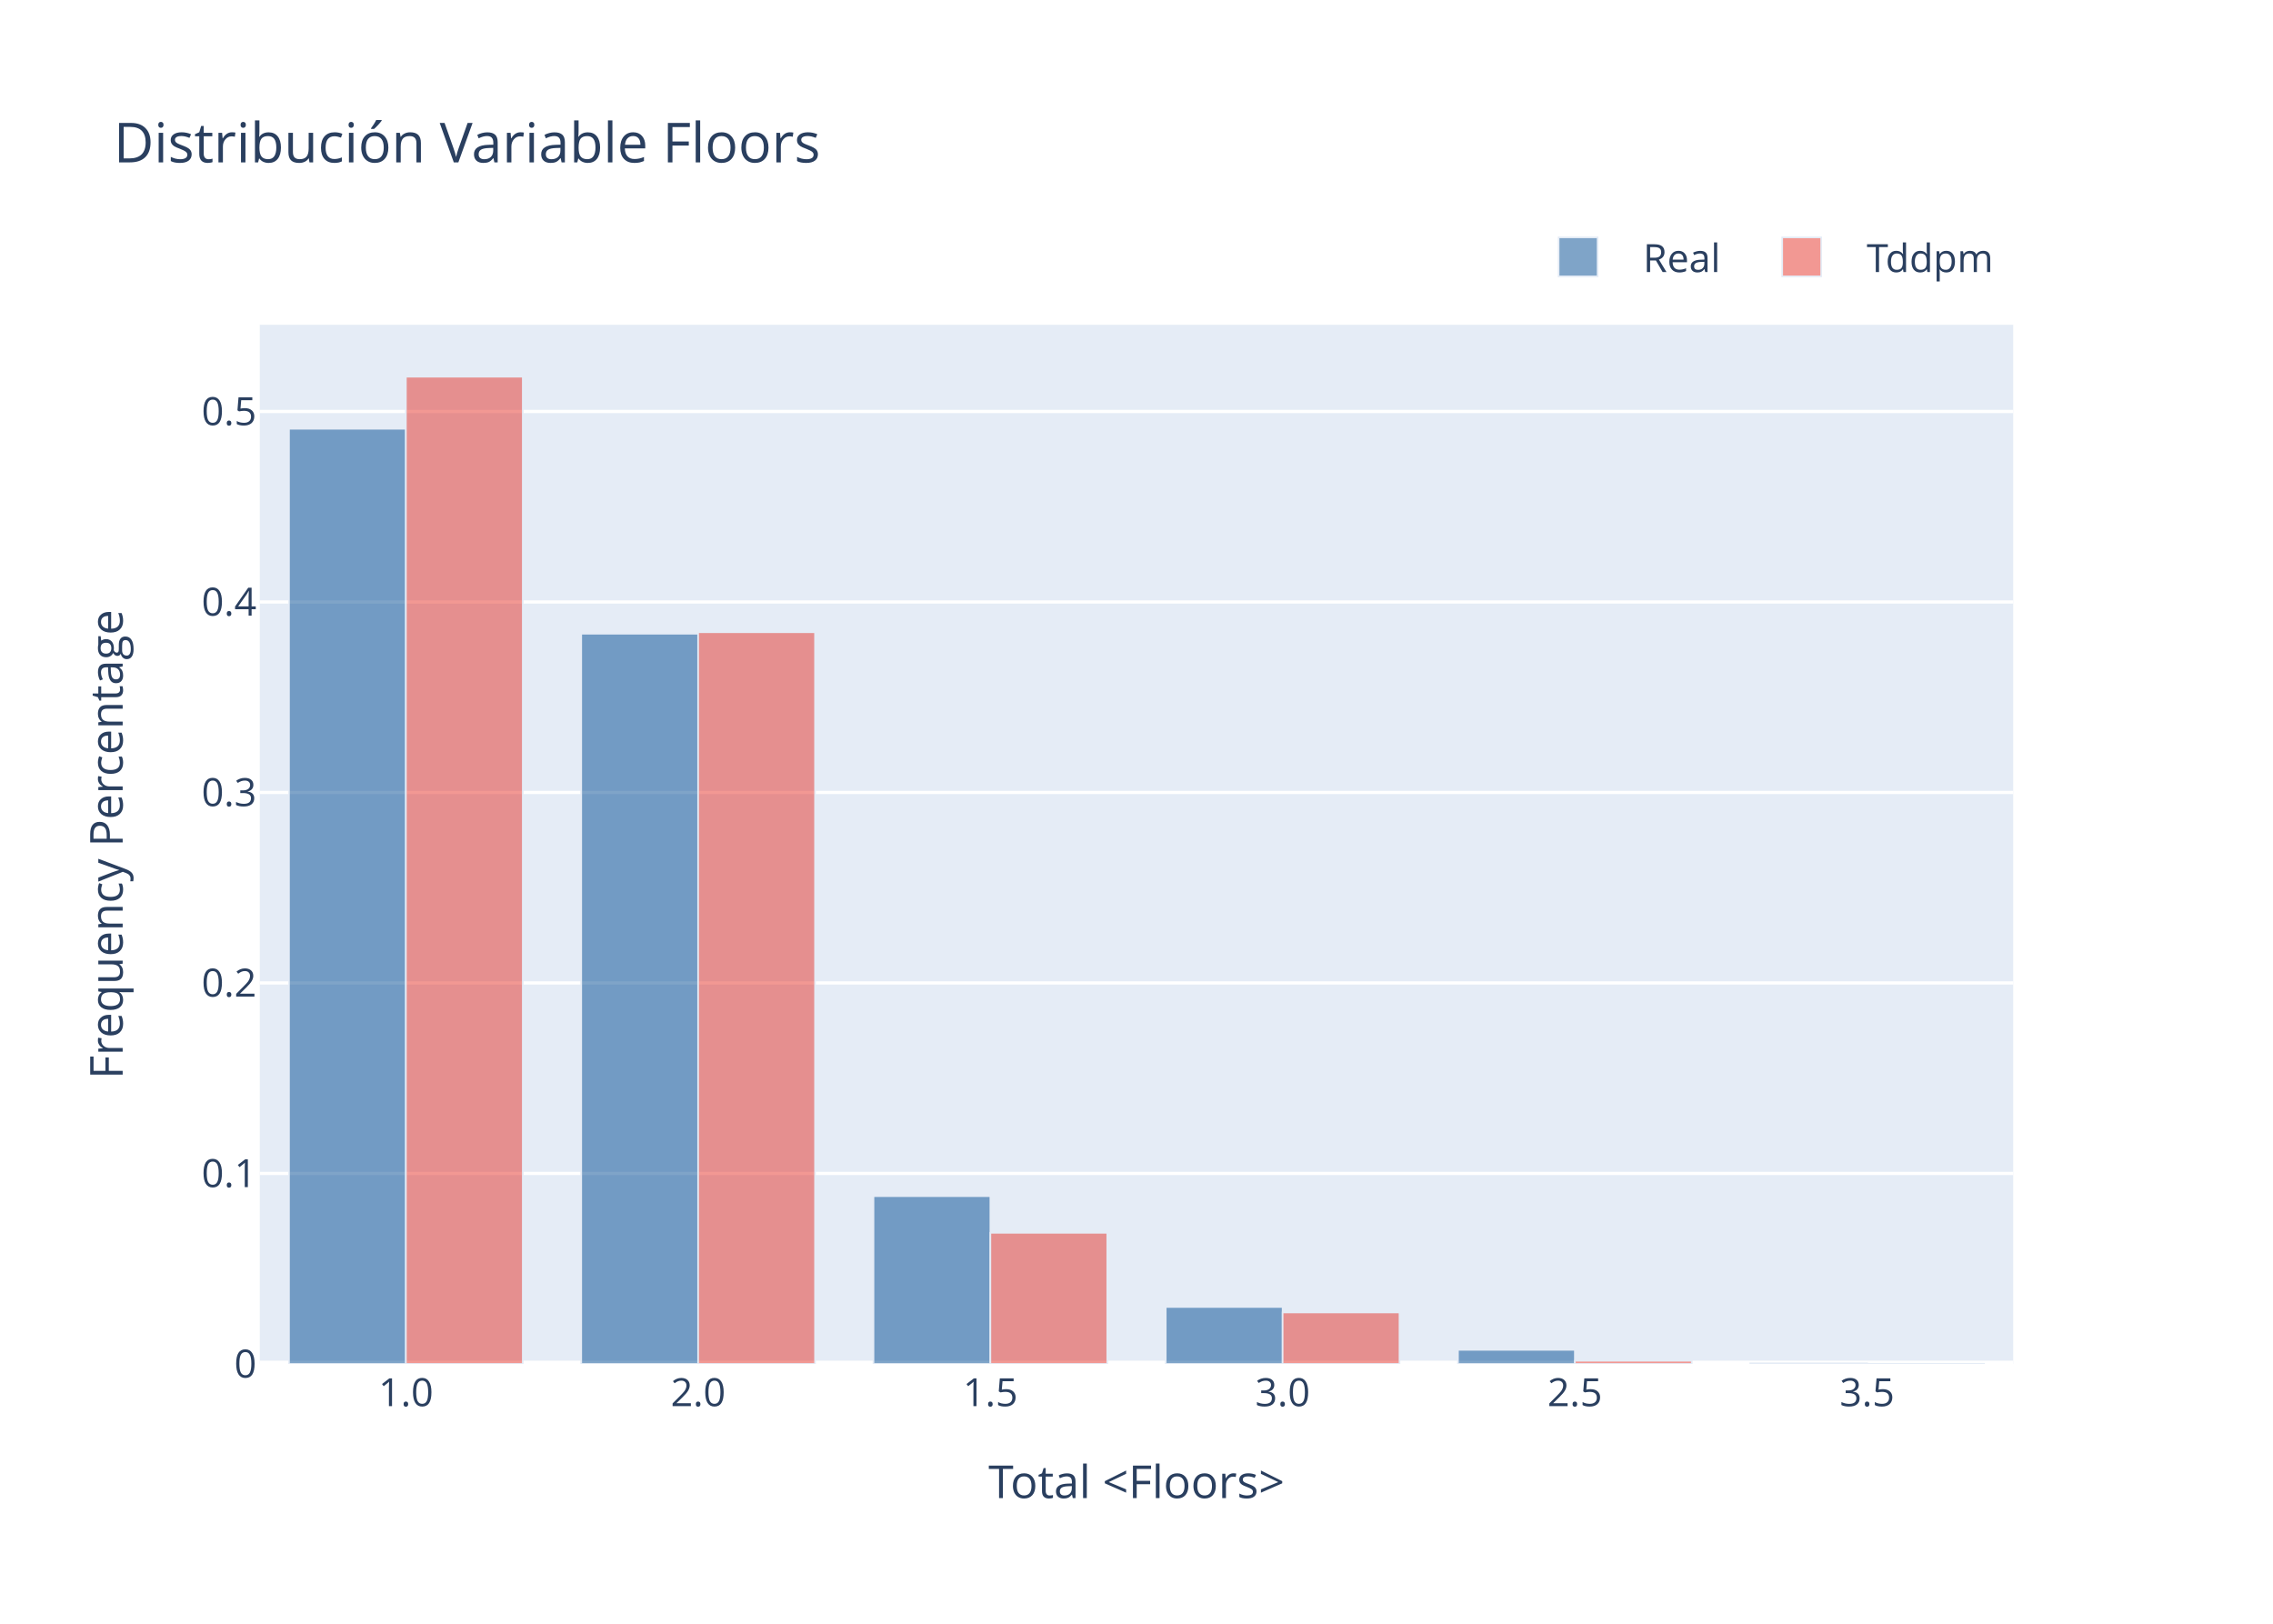
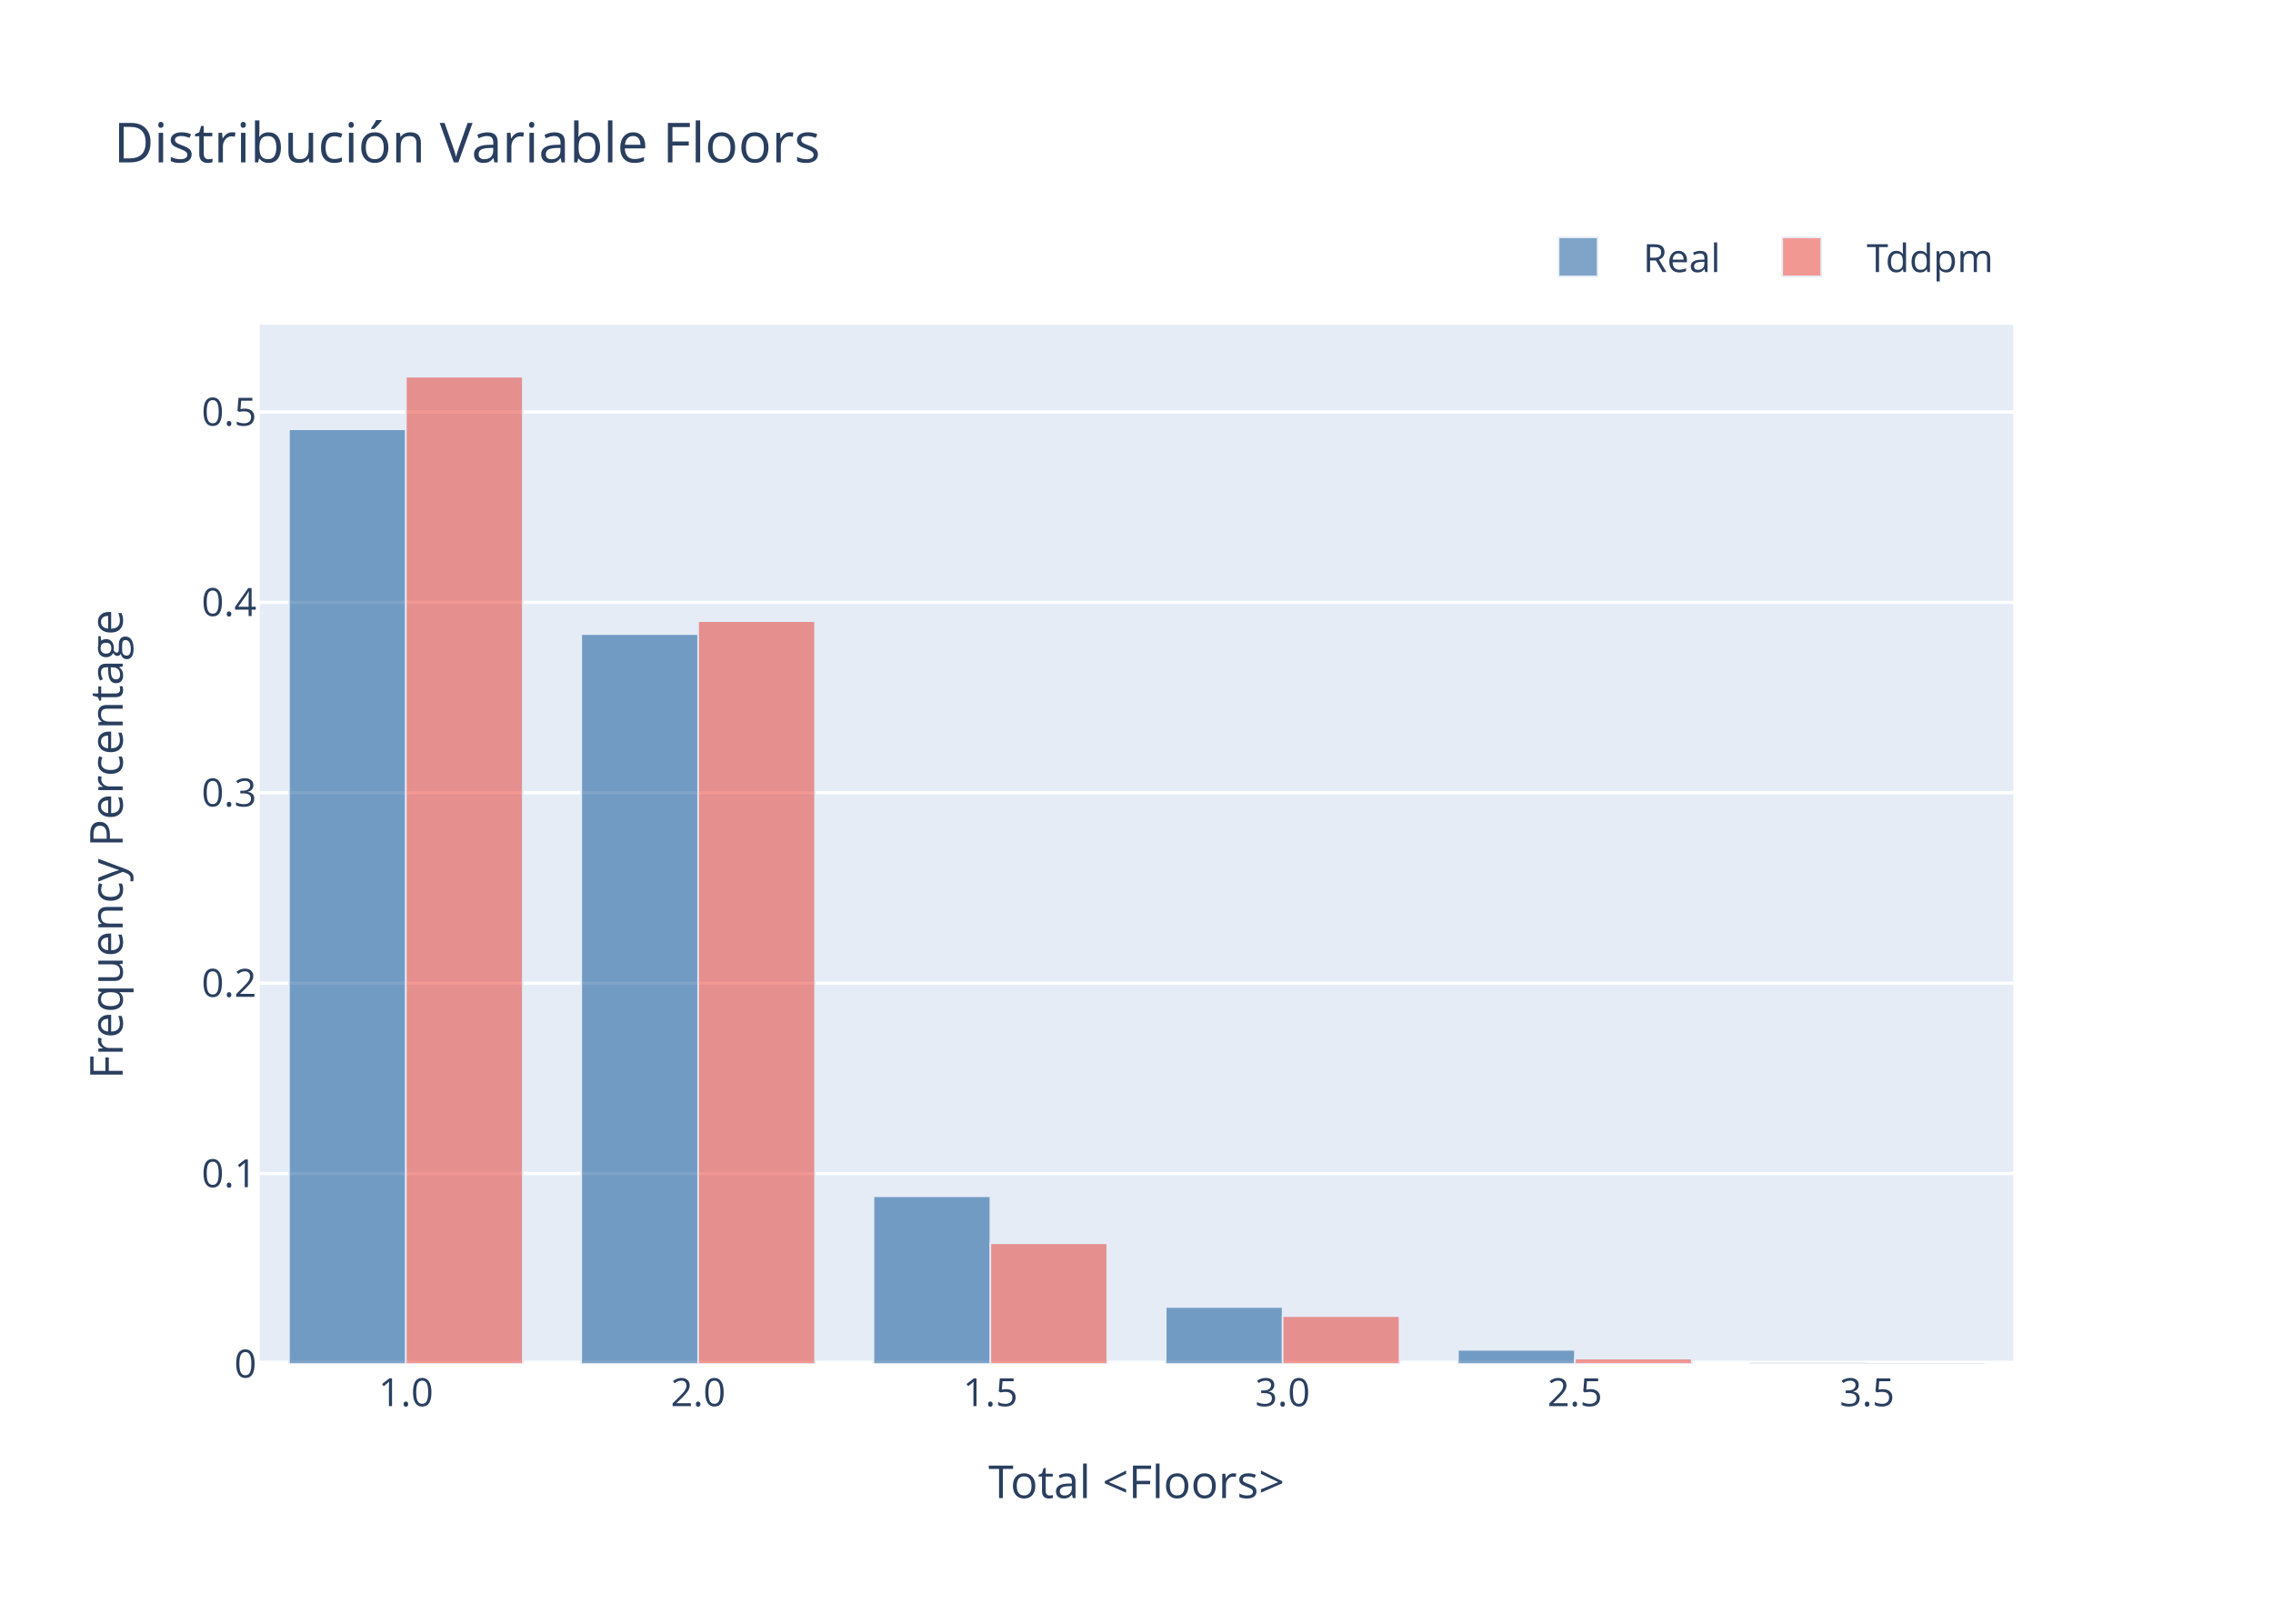
<svg xmlns="http://www.w3.org/2000/svg" class="main-svg" width="700" height="500" style="" viewBox="0 0 700 500">
  <rect x="0" y="0" width="700" height="500" style="fill: rgb(255, 255, 255); fill-opacity: 1;" />
-   <defs id="defs-929d0a">
+   <defs id="defs-aadf4a">
    <g class="clips">
-       <clipPath id="clip929d0axyplot" class="plotclip">
+       <clipPath id="clipaadf4axyplot" class="plotclip">
        <rect width="540" height="320" />
      </clipPath>
-       <clipPath class="axesclip" id="clip929d0ax">
+       <clipPath class="axesclip" id="clipaadf4ax">
        <rect x="80" y="0" width="540" height="500" />
      </clipPath>
-       <clipPath class="axesclip" id="clip929d0ay">
+       <clipPath class="axesclip" id="clipaadf4ay">
        <rect x="0" y="100" width="700" height="320" />
      </clipPath>
-       <clipPath class="axesclip" id="clip929d0axy">
+       <clipPath class="axesclip" id="clipaadf4axy">
        <rect x="80" y="100" width="540" height="320" />
      </clipPath>
    </g>
    <g class="gradients" />
    <g class="patterns" />
  </defs>
  <g class="bglayer">
    <rect class="bg" x="80" y="100" width="540" height="320" style="fill: rgb(229, 236, 246); fill-opacity: 1; stroke-width: 0;" />
  </g>
  <g class="layer-below">
    <g class="imagelayer" />
    <g class="shapelayer" />
  </g>
  <g class="cartesianlayer">
    <g class="subplot xy">
      <g class="layer-subplot">
        <g class="shapelayer" />
        <g class="imagelayer" />
      </g>
      <g class="minor-gridlayer">
        <g class="x" />
        <g class="y" />
      </g>
      <g class="gridlayer">
        <g class="x" />
        <g class="y">
-           <path class="ygrid crisp" transform="translate(0,361.34)" d="M80,0h540" style="stroke: rgb(255, 255, 255); stroke-opacity: 1; stroke-width: 1px;" />
-           <path class="ygrid crisp" transform="translate(0,302.68)" d="M80,0h540" style="stroke: rgb(255, 255, 255); stroke-opacity: 1; stroke-width: 1px;" />
-           <path class="ygrid crisp" transform="translate(0,244.02)" d="M80,0h540" style="stroke: rgb(255, 255, 255); stroke-opacity: 1; stroke-width: 1px;" />
-           <path class="ygrid crisp" transform="translate(0,185.37)" d="M80,0h540" style="stroke: rgb(255, 255, 255); stroke-opacity: 1; stroke-width: 1px;" />
-           <path class="ygrid crisp" transform="translate(0,126.71)" d="M80,0h540" style="stroke: rgb(255, 255, 255); stroke-opacity: 1; stroke-width: 1px;" />
+           <path class="ygrid crisp" transform="translate(0,361.37)" d="M80,0h540" style="stroke: rgb(255, 255, 255); stroke-opacity: 1; stroke-width: 1px;" />
+           <path class="ygrid crisp" transform="translate(0,302.75)" d="M80,0h540" style="stroke: rgb(255, 255, 255); stroke-opacity: 1; stroke-width: 1px;" />
+           <path class="ygrid crisp" transform="translate(0,244.12)" d="M80,0h540" style="stroke: rgb(255, 255, 255); stroke-opacity: 1; stroke-width: 1px;" />
+           <path class="ygrid crisp" transform="translate(0,185.49)" d="M80,0h540" style="stroke: rgb(255, 255, 255); stroke-opacity: 1; stroke-width: 1px;" />
+           <path class="ygrid crisp" transform="translate(0,126.86)" d="M80,0h540" style="stroke: rgb(255, 255, 255); stroke-opacity: 1; stroke-width: 1px;" />
        </g>
      </g>
      <g class="zerolinelayer">
        <path class="yzl zl crisp" transform="translate(0,420)" d="M80,0h540" style="stroke: rgb(255, 255, 255); stroke-opacity: 1; stroke-width: 2px;" />
      </g>
      <path class="xlines-below" />
      <path class="ylines-below" />
      <g class="overlines-below" />
      <g class="xaxislayer-below" />
      <g class="yaxislayer-below" />
      <g class="overaxes-below" />
-       <g class="plot" transform="translate(80,100)" clip-path="url(#clip929d0axyplot)">
+       <g class="plot" transform="translate(80,100)" clip-path="url(#clipaadf4axyplot)">
        <g class="barlayer mlayer">
          <g class="trace bars" style="opacity: 1;">
            <g class="points">
              <g class="point">
-                 <path d="M9,320V32.03H45V320Z" style="vector-effect: none; opacity: 1; stroke-width: 0.5px; fill: rgb(0, 75, 147); fill-opacity: 0.5; stroke: rgb(229, 236, 246); stroke-opacity: 1;" />
-               </g>
-               <g class="point">
-                 <path d="M99,320V95.14H135V320Z" style="vector-effect: none; opacity: 1; stroke-width: 0.5px; fill: rgb(0, 75, 147); fill-opacity: 0.5; stroke: rgb(229, 236, 246); stroke-opacity: 1;" />
-               </g>
-               <g class="point">
-                 <path d="M189,320V268.33H225V320Z" style="vector-effect: none; opacity: 1; stroke-width: 0.5px; fill: rgb(0, 75, 147); fill-opacity: 0.5; stroke: rgb(229, 236, 246); stroke-opacity: 1;" />
-               </g>
-               <g class="point">
-                 <path d="M279,320V302.46H315V320Z" style="vector-effect: none; opacity: 1; stroke-width: 0.5px; fill: rgb(0, 75, 147); fill-opacity: 0.5; stroke: rgb(229, 236, 246); stroke-opacity: 1;" />
+                 <path d="M9,320V32.19H45V320Z" style="vector-effect: none; opacity: 1; stroke-width: 0.5px; fill: rgb(0, 75, 147); fill-opacity: 0.5; stroke: rgb(229, 236, 246); stroke-opacity: 1;" />
+               </g>
+               <g class="point">
+                 <path d="M99,320V95.26H135V320Z" style="vector-effect: none; opacity: 1; stroke-width: 0.5px; fill: rgb(0, 75, 147); fill-opacity: 0.5; stroke: rgb(229, 236, 246); stroke-opacity: 1;" />
+               </g>
+               <g class="point">
+                 <path d="M189,320V268.36H225V320Z" style="vector-effect: none; opacity: 1; stroke-width: 0.5px; fill: rgb(0, 75, 147); fill-opacity: 0.5; stroke: rgb(229, 236, 246); stroke-opacity: 1;" />
+               </g>
+               <g class="point">
+                 <path d="M279,320V302.47H315V320Z" style="vector-effect: none; opacity: 1; stroke-width: 0.5px; fill: rgb(0, 75, 147); fill-opacity: 0.5; stroke: rgb(229, 236, 246); stroke-opacity: 1;" />
              </g>
              <g class="point">
                <path d="M369,320V315.66H405V320Z" style="vector-effect: none; opacity: 1; stroke-width: 0.5px; fill: rgb(0, 75, 147); fill-opacity: 0.5; stroke: rgb(229, 236, 246); stroke-opacity: 1;" />
              </g>
              <g class="point">
                <path d="M459,320V319.8H495V320Z" style="vector-effect: none; opacity: 1; stroke-width: 0.5px; fill: rgb(0, 75, 147); fill-opacity: 0.5; stroke: rgb(229, 236, 246); stroke-opacity: 1;" />
              </g>
            </g>
          </g>
          <g class="trace bars" style="opacity: 1;">
            <g class="points">
              <g class="point">
                <path d="M45,320V16H81V320Z" style="vector-effect: none; opacity: 1; stroke-width: 0.5px; fill: rgb(230, 51, 41); fill-opacity: 0.5; stroke: rgb(229, 236, 246); stroke-opacity: 1;" />
              </g>
              <g class="point">
-                 <path d="M225,320V279.62H261V320Z" style="vector-effect: none; opacity: 1; stroke-width: 0.5px; fill: rgb(230, 51, 41); fill-opacity: 0.5; stroke: rgb(229, 236, 246); stroke-opacity: 1;" />
-               </g>
-               <g class="point">
-                 <path d="M135,320V94.68H171V320Z" style="vector-effect: none; opacity: 1; stroke-width: 0.5px; fill: rgb(230, 51, 41); fill-opacity: 0.5; stroke: rgb(229, 236, 246); stroke-opacity: 1;" />
-               </g>
-               <g class="point">
-                 <path d="M405,320V319.02H441V320Z" style="vector-effect: none; opacity: 1; stroke-width: 0.5px; fill: rgb(230, 51, 41); fill-opacity: 0.5; stroke: rgb(229, 236, 246); stroke-opacity: 1;" />
-               </g>
-               <g class="point">
-                 <path d="M315,320V304.15H351V320Z" style="vector-effect: none; opacity: 1; stroke-width: 0.5px; fill: rgb(230, 51, 41); fill-opacity: 0.5; stroke: rgb(229, 236, 246); stroke-opacity: 1;" />
-               </g>
-               <g class="point">
-                 <path d="M495,320V319.95H531V320Z" style="vector-effect: none; opacity: 1; stroke-width: 0.5px; fill: rgb(230, 51, 41); fill-opacity: 0.5; stroke: rgb(229, 236, 246); stroke-opacity: 1;" />
+                 <path d="M225,320V282.84H261V320Z" style="vector-effect: none; opacity: 1; stroke-width: 0.5px; fill: rgb(230, 51, 41); fill-opacity: 0.5; stroke: rgb(229, 236, 246); stroke-opacity: 1;" />
+               </g>
+               <g class="point">
+                 <path d="M135,320V91.27H171V320Z" style="vector-effect: none; opacity: 1; stroke-width: 0.5px; fill: rgb(230, 51, 41); fill-opacity: 0.5; stroke: rgb(229, 236, 246); stroke-opacity: 1;" />
+               </g>
+               <g class="point">
+                 <path d="M405,320V318.37H441V320Z" style="vector-effect: none; opacity: 1; stroke-width: 0.5px; fill: rgb(230, 51, 41); fill-opacity: 0.5; stroke: rgb(229, 236, 246); stroke-opacity: 1;" />
+               </g>
+               <g class="point">
+                 <path d="M315,320V305.27H351V320Z" style="vector-effect: none; opacity: 1; stroke-width: 0.5px; fill: rgb(230, 51, 41); fill-opacity: 0.5; stroke: rgb(229, 236, 246); stroke-opacity: 1;" />
+               </g>
+               <g class="point">
+                 <path d="M495,320V319.97H531V320Z" style="vector-effect: none; opacity: 1; stroke-width: 0.5px; fill: rgb(230, 51, 41); fill-opacity: 0.5; stroke: rgb(229, 236, 246); stroke-opacity: 1;" />
              </g>
            </g>
          </g>
        </g>
      </g>
      <g class="overplot" />
      <path class="xlines-above crisp" d="M0,0" style="fill: none;" />
      <path class="ylines-above crisp" d="M0,0" style="fill: none;" />
      <g class="overlines-above" />
      <g class="xaxislayer-above">
        <g class="xtick">
          <text text-anchor="middle" x="0" y="433" transform="translate(125,0)" style="font-family: 'Open Sans', verdana, arial, sans-serif; font-size: 12px; fill: rgb(42, 63, 95); fill-opacity: 1; white-space: pre; opacity: 1;">1.0</text>
        </g>
        <g class="xtick">
          <text text-anchor="middle" x="0" y="433" transform="translate(215,0)" style="font-family: 'Open Sans', verdana, arial, sans-serif; font-size: 12px; fill: rgb(42, 63, 95); fill-opacity: 1; white-space: pre; opacity: 1;">2.0</text>
        </g>
        <g class="xtick">
          <text text-anchor="middle" x="0" y="433" transform="translate(305,0)" style="font-family: 'Open Sans', verdana, arial, sans-serif; font-size: 12px; fill: rgb(42, 63, 95); fill-opacity: 1; white-space: pre; opacity: 1;">1.5</text>
        </g>
        <g class="xtick">
          <text text-anchor="middle" x="0" y="433" transform="translate(395,0)" style="font-family: 'Open Sans', verdana, arial, sans-serif; font-size: 12px; fill: rgb(42, 63, 95); fill-opacity: 1; white-space: pre; opacity: 1;">3.0</text>
        </g>
        <g class="xtick">
          <text text-anchor="middle" x="0" y="433" transform="translate(485,0)" style="font-family: 'Open Sans', verdana, arial, sans-serif; font-size: 12px; fill: rgb(42, 63, 95); fill-opacity: 1; white-space: pre; opacity: 1;">2.5</text>
        </g>
        <g class="xtick">
          <text text-anchor="middle" x="0" y="433" transform="translate(575,0)" style="font-family: 'Open Sans', verdana, arial, sans-serif; font-size: 12px; fill: rgb(42, 63, 95); fill-opacity: 1; white-space: pre; opacity: 1;">3.5</text>
        </g>
      </g>
      <g class="yaxislayer-above">
        <g class="ytick">
          <text text-anchor="end" x="79" y="4.2" transform="translate(0,420)" style="font-family: 'Open Sans', verdana, arial, sans-serif; font-size: 12px; fill: rgb(42, 63, 95); fill-opacity: 1; white-space: pre; opacity: 1;">0</text>
        </g>
        <g class="ytick">
-           <text text-anchor="end" x="79" y="4.2" style="font-family: 'Open Sans', verdana, arial, sans-serif; font-size: 12px; fill: rgb(42, 63, 95); fill-opacity: 1; white-space: pre; opacity: 1;" transform="translate(0,361.34)">0.1</text>
-         </g>
-         <g class="ytick">
-           <text text-anchor="end" x="79" y="4.2" style="font-family: 'Open Sans', verdana, arial, sans-serif; font-size: 12px; fill: rgb(42, 63, 95); fill-opacity: 1; white-space: pre; opacity: 1;" transform="translate(0,302.68)">0.2</text>
-         </g>
-         <g class="ytick">
-           <text text-anchor="end" x="79" y="4.2" style="font-family: 'Open Sans', verdana, arial, sans-serif; font-size: 12px; fill: rgb(42, 63, 95); fill-opacity: 1; white-space: pre; opacity: 1;" transform="translate(0,244.02)">0.3</text>
-         </g>
-         <g class="ytick">
-           <text text-anchor="end" x="79" y="4.2" style="font-family: 'Open Sans', verdana, arial, sans-serif; font-size: 12px; fill: rgb(42, 63, 95); fill-opacity: 1; white-space: pre; opacity: 1;" transform="translate(0,185.37)">0.4</text>
-         </g>
-         <g class="ytick">
-           <text text-anchor="end" x="79" y="4.2" style="font-family: 'Open Sans', verdana, arial, sans-serif; font-size: 12px; fill: rgb(42, 63, 95); fill-opacity: 1; white-space: pre; opacity: 1;" transform="translate(0,126.71)">0.5</text>
+           <text text-anchor="end" x="79" y="4.2" style="font-family: 'Open Sans', verdana, arial, sans-serif; font-size: 12px; fill: rgb(42, 63, 95); fill-opacity: 1; white-space: pre; opacity: 1;" transform="translate(0,361.37)">0.1</text>
+         </g>
+         <g class="ytick">
+           <text text-anchor="end" x="79" y="4.2" style="font-family: 'Open Sans', verdana, arial, sans-serif; font-size: 12px; fill: rgb(42, 63, 95); fill-opacity: 1; white-space: pre; opacity: 1;" transform="translate(0,302.75)">0.2</text>
+         </g>
+         <g class="ytick">
+           <text text-anchor="end" x="79" y="4.2" style="font-family: 'Open Sans', verdana, arial, sans-serif; font-size: 12px; fill: rgb(42, 63, 95); fill-opacity: 1; white-space: pre; opacity: 1;" transform="translate(0,244.12)">0.3</text>
+         </g>
+         <g class="ytick">
+           <text text-anchor="end" x="79" y="4.2" style="font-family: 'Open Sans', verdana, arial, sans-serif; font-size: 12px; fill: rgb(42, 63, 95); fill-opacity: 1; white-space: pre; opacity: 1;" transform="translate(0,185.49)">0.4</text>
+         </g>
+         <g class="ytick">
+           <text text-anchor="end" x="79" y="4.2" style="font-family: 'Open Sans', verdana, arial, sans-serif; font-size: 12px; fill: rgb(42, 63, 95); fill-opacity: 1; white-space: pre; opacity: 1;" transform="translate(0,126.86)">0.5</text>
        </g>
      </g>
      <g class="overaxes-above" />
    </g>
  </g>
  <g class="polarlayer" />
  <g class="smithlayer" />
  <g class="ternarylayer" />
  <g class="geolayer" />
  <g class="funnelarealayer" />
  <g class="pielayer" />
  <g class="iciclelayer" />
  <g class="treemaplayer" />
  <g class="sunburstlayer" />
  <g class="glimages" />
-   <defs id="topdefs-929d0a">
+   <defs id="topdefs-aadf4a">
    <g class="clips" />
-     <clipPath id="legend929d0a">
+     <clipPath id="legendaadf4a">
      <rect width="154" height="29" x="0" y="0" />
    </clipPath>
  </defs>
  <g class="layer-above">
    <g class="imagelayer" />
    <g class="shapelayer" />
  </g>
  <g class="infolayer">
    <g class="legend" pointer-events="all" transform="translate(466,64.6)">
      <rect class="bg" shape-rendering="crispEdges" width="154" height="29" x="0" y="0" style="stroke: rgb(68, 68, 68); stroke-opacity: 1; fill: rgb(255, 255, 255); fill-opacity: 1; stroke-width: 0px;" />
-       <g class="scrollbox" transform="" clip-path="url(#legend929d0a)">
+       <g class="scrollbox" transform="" clip-path="url(#legendaadf4a)">
        <g class="groups">
          <g class="traces" transform="translate(0,14.5)" style="opacity: 1;">
            <text class="legendtext" text-anchor="start" x="40" y="4.68" style="font-family: 'Open Sans', verdana, arial, sans-serif; font-size: 12px; fill: rgb(42, 63, 95); fill-opacity: 1; white-space: pre;">Real</text>
            <g class="layers" style="opacity: 1;">
              <g class="legendfill" />
              <g class="legendlines" />
              <g class="legendsymbols">
                <g class="legendpoints">
                  <path class="legendundefined" d="M6,6H-6V-6H6Z" transform="translate(20,0)" style="stroke-width: 0.5px; fill: rgb(0, 75, 147); fill-opacity: 0.5; stroke: rgb(229, 236, 246); stroke-opacity: 1;" />
                </g>
              </g>
            </g>
            <rect class="legendtoggle" x="0" y="-9.5" width="66.359" height="19" style="fill: rgb(0, 0, 0); fill-opacity: 0;" />
          </g>
          <g class="traces" transform="translate(68.85938,14.5)" style="opacity: 1;">
            <text class="legendtext" text-anchor="start" x="40" y="4.68" style="font-family: 'Open Sans', verdana, arial, sans-serif; font-size: 12px; fill: rgb(42, 63, 95); fill-opacity: 1; white-space: pre;">Tddpm</text>
            <g class="layers" style="opacity: 1;">
              <g class="legendfill" />
              <g class="legendlines" />
              <g class="legendsymbols">
                <g class="legendpoints">
                  <path class="legendundefined" d="M6,6H-6V-6H6Z" transform="translate(20,0)" style="stroke-width: 0.5px; fill: rgb(230, 51, 41); fill-opacity: 0.5; stroke: rgb(229, 236, 246); stroke-opacity: 1;" />
                </g>
              </g>
            </g>
            <rect class="legendtoggle" x="0" y="-9.5" width="82.375" height="19" style="fill: rgb(0, 0, 0); fill-opacity: 0;" />
          </g>
        </g>
      </g>
      <rect class="scrollbar" rx="20" ry="3" width="0" height="0" x="0" y="0" style="fill: rgb(128, 139, 164); fill-opacity: 1;" />
    </g>
    <g class="g-gtitle">
      <text class="gtitle" x="35" y="50" text-anchor="start" dy="0em" style="font-family: 'Open Sans', verdana, arial, sans-serif; font-size: 17px; fill: rgb(42, 63, 95); opacity: 1; font-weight: normal; white-space: pre;">Distribución Variable Floors</text>
    </g>
    <g class="g-xtitle">
      <text class="xtitle" x="350" y="461.3" text-anchor="middle" style="font-family: 'Open Sans', verdana, arial, sans-serif; font-size: 14px; fill: rgb(42, 63, 95); opacity: 1; font-weight: normal; white-space: pre;">Total &lt;Floors&gt;</text>
    </g>
    <g class="g-ytitle">
      <text class="ytitle" transform="rotate(-90,37.77813,260)" x="37.778" y="260" text-anchor="middle" style="font-family: 'Open Sans', verdana, arial, sans-serif; font-size: 14px; fill: rgb(42, 63, 95); opacity: 1; font-weight: normal; white-space: pre;">Frequency Percentage</text>
    </g>
  </g>
</svg>
